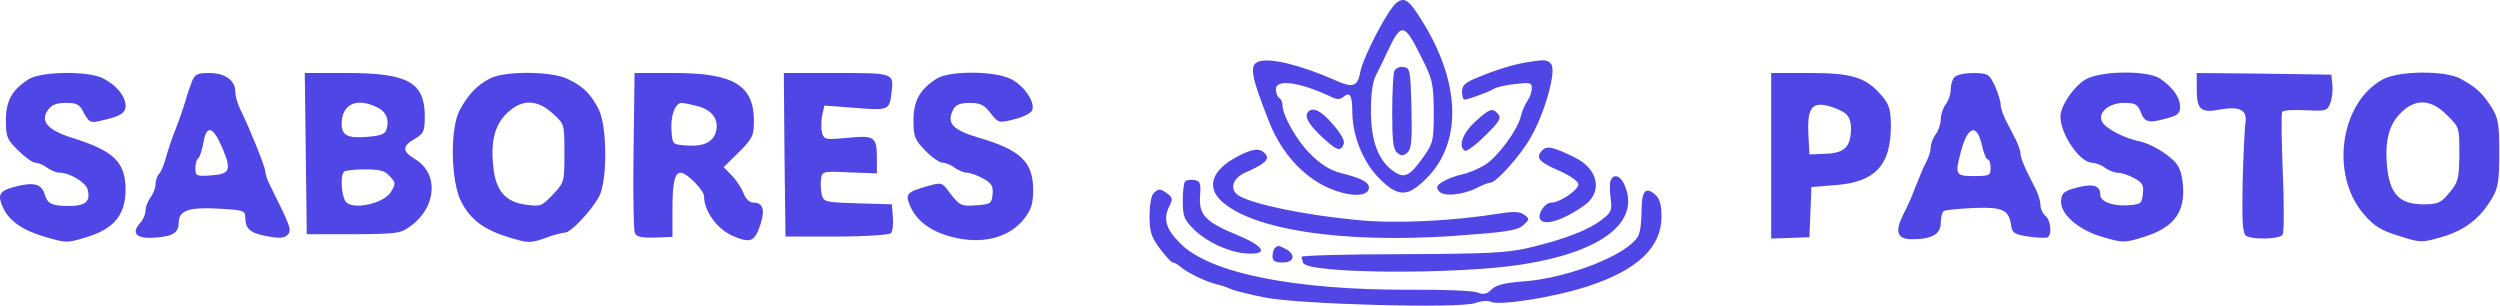
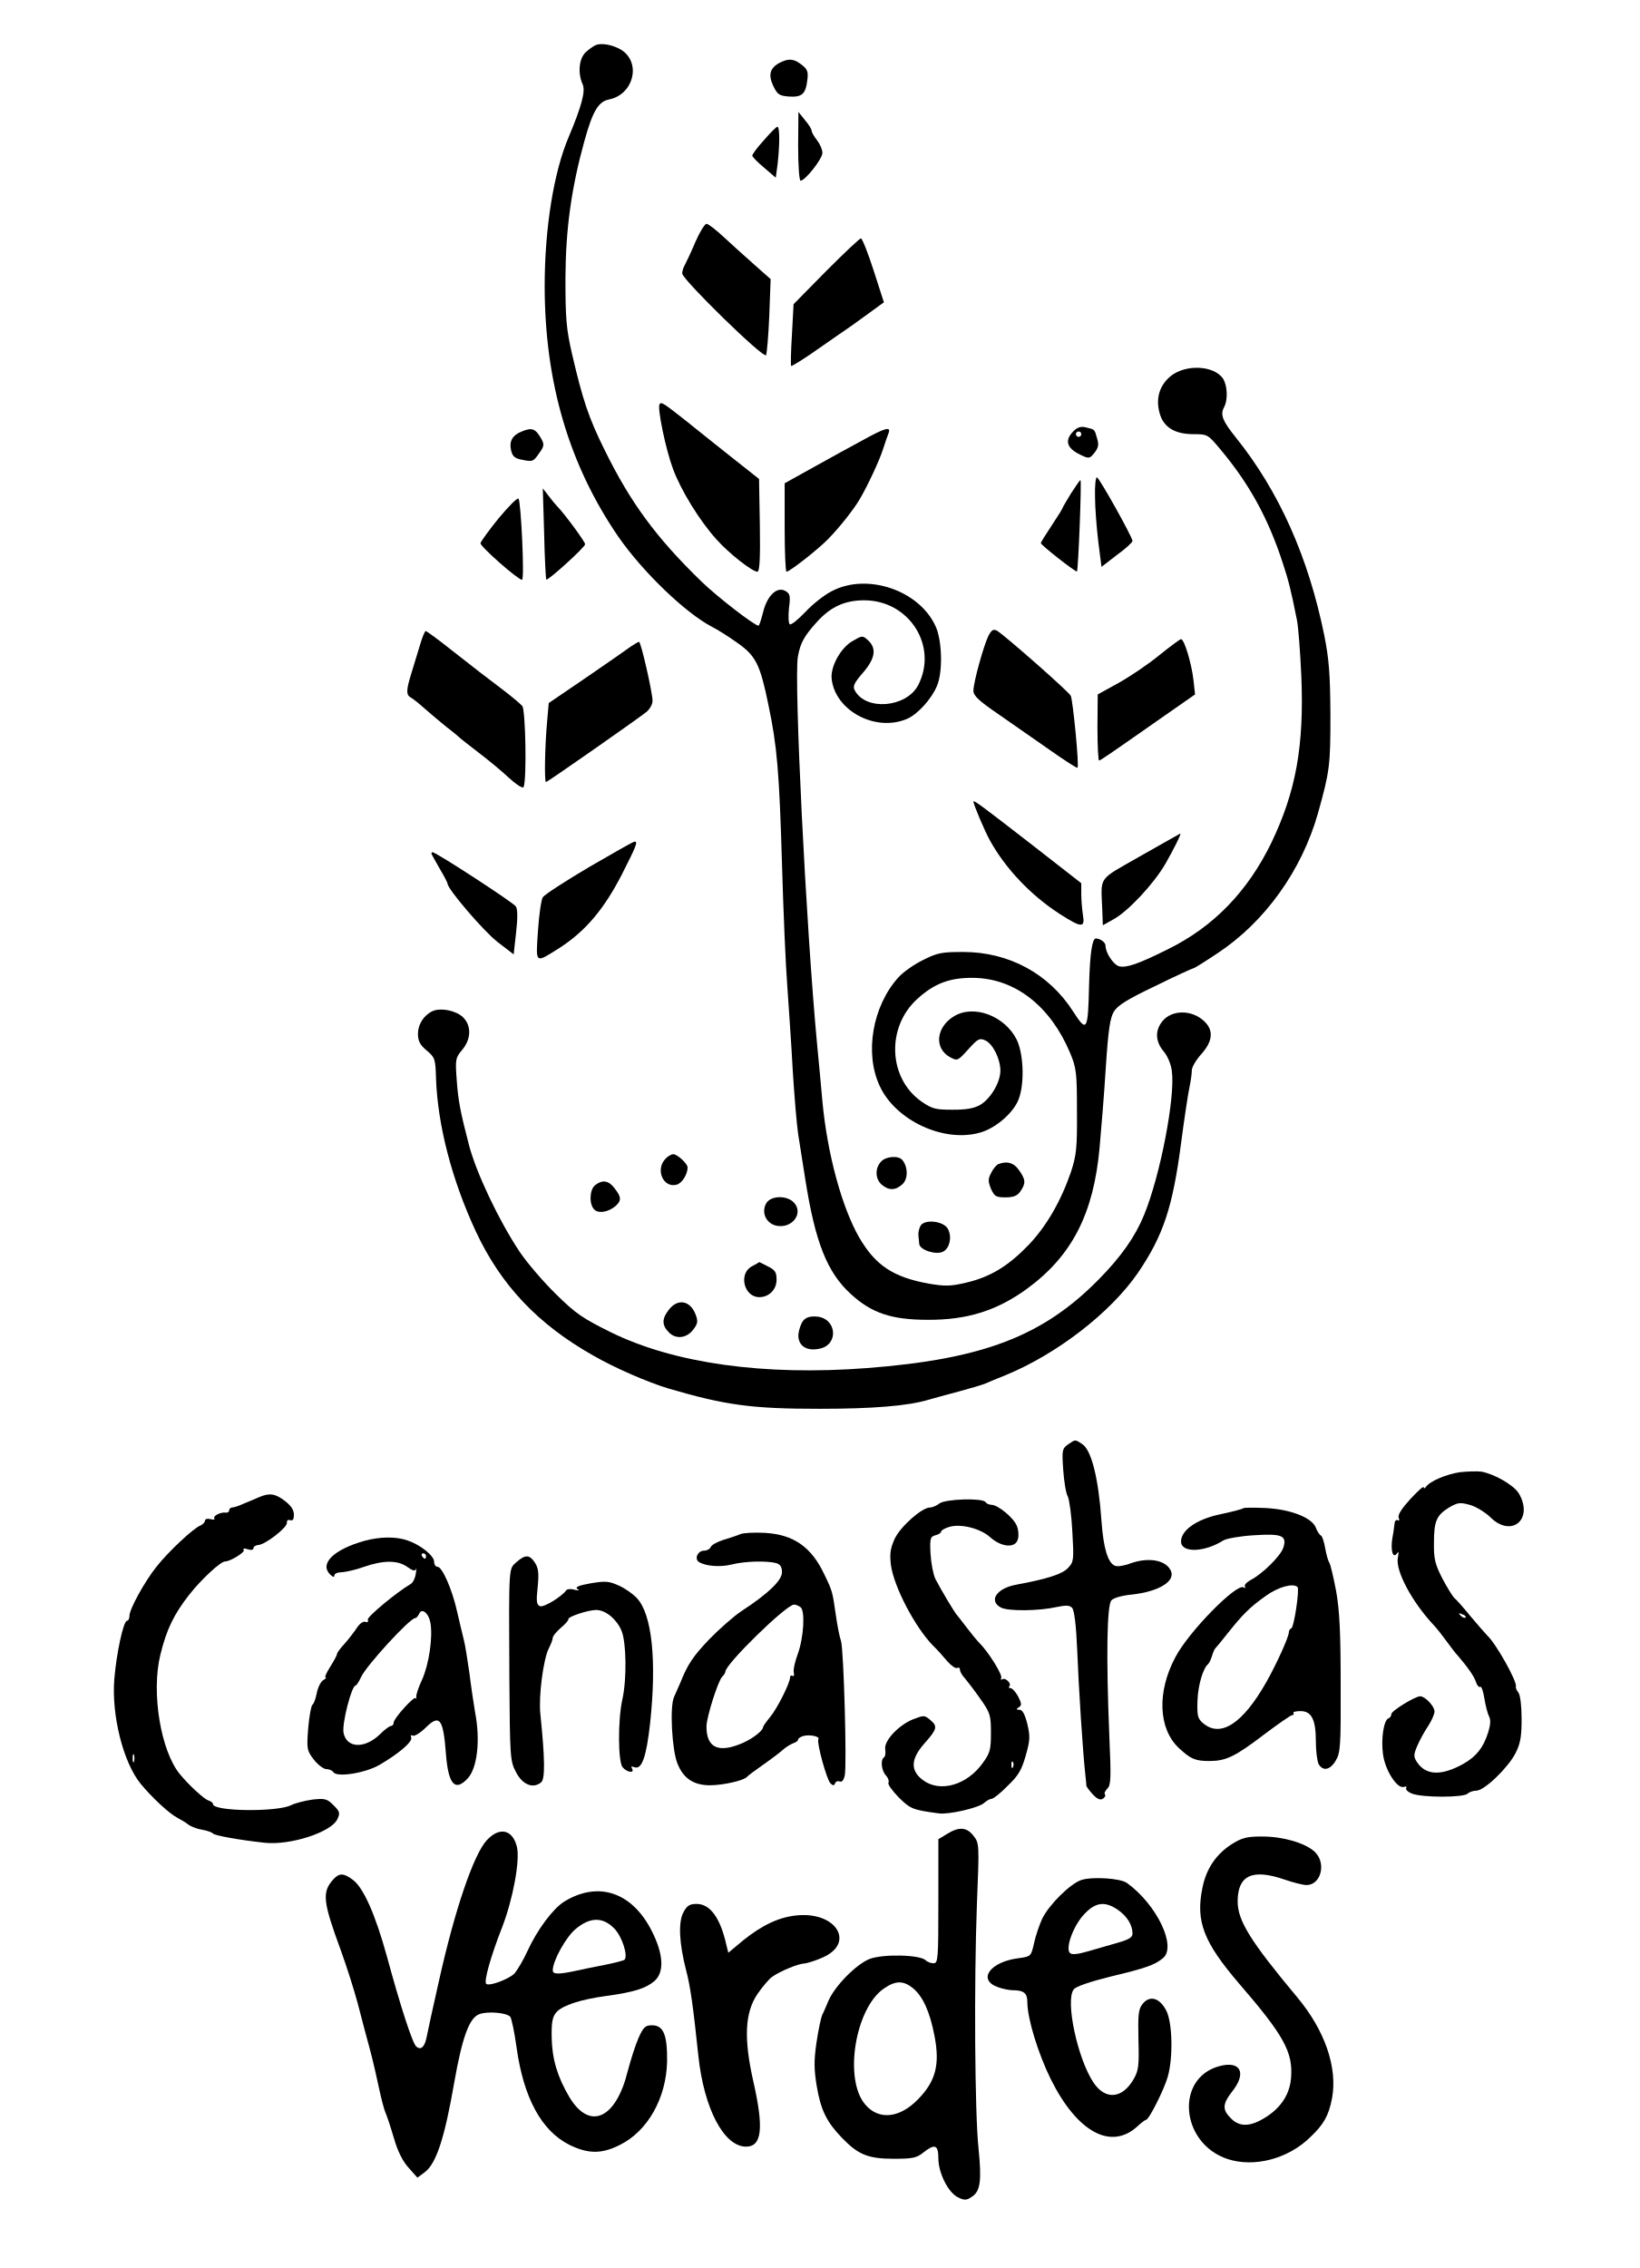
- <svg xmlns="http://www.w3.org/2000/svg" width="752" height="92" preserveAspectRatio="xMidYMid meet" version="1.0">
-   <g>
-     <g id="svg_25">
-       <path fill="#4f46e5" id="svg_2" d="m420.176,0.757c-2.5,1.7 -10.1,16.2 -11,20.9c-0.8,4.4 -2.2,4.9 -7.5,2.5c-10.2,-4.5 -19.4,-6.8 -22.9,-5.7c-3.1,1 -2.6,4 2.9,18c4.5,11.7 13.7,20.1 23.8,21.9c3.9,0.7 6.3,-0.1 6.3,-2c0,-1.6 -2.4,-2.8 -8.8,-4.4c-2.9,-0.8 -5.8,-2.6 -8.7,-5.5c-4.2,-4.1 -8.5,-11.7 -8.5,-14.9c0,-0.8 -0.4,-1.8 -1,-2.1c-0.5,-0.3 -1,-1.5 -1,-2.6c0,-3.2 7.2,-2.2 16.7,2.3c1.6,0.8 2.6,0.8 3.6,0c2,-1.7 2.7,-0.5 2.7,4.7c0.1,7.2 3.3,15 8.1,19.8c5.7,5.7 8.5,5.7 14.2,0c10.6,-10.6 10.3,-28.1 -0.6,-46.2c-4.5,-7.4 -5.8,-8.5 -8.3,-6.7zm7.1,15.9c3.7,7.3 3.9,8.3 4,17c0,8.6 -0.2,9.4 -3,13.4c-4.2,5.9 -5.7,6.7 -8.9,4.6c-4.7,-3.1 -7,-9.2 -7,-18.2c0,-5.4 0.5,-9 1.6,-11c0.9,-1.7 2.4,-4.8 3.4,-7c4.1,-8.7 5,-8.6 9.9,1.2z" />
-       <path fill="#4f46e5" id="svg_3" d="m419.376,21.457c-0.3,0.9 -0.6,6.5 -0.6,12.5c0,8.3 0.3,11 1.5,12c1.2,1 1.8,1 3,0c1.3,-1.1 1.5,-3.5 1.3,-13.4c-0.3,-11.5 -0.4,-12.1 -2.4,-12.4c-1.3,-0.2 -2.4,0.4 -2.8,1.3z" />
-       <path fill="#4f46e5" id="svg_4" d="m459.776,18.657c-3.8,0.5 -10,2.4 -15.2,4.6c-3.8,1.5 -4.8,2.4 -4.8,4.3c0,1.3 0.3,2.4 0.8,2.4c1.1,0 7.5,-2.4 8.9,-3.3c0.7,-0.4 3.5,-1.1 6.3,-1.4c4.5,-0.5 5,-0.4 5,1.3c0,1.1 -0.6,2.8 -1.4,3.9c-0.7,1.1 -1.6,3.1 -1.9,4.5c-1,4.2 -6.8,12 -10.6,14.5c-2,1.3 -5.2,2.6 -7.1,3c-1.9,0.4 -4.5,1.4 -5.8,2.2c-1.9,1.2 -2.1,1.7 -1.1,2.9c1.4,1.7 7.3,1.1 11.7,-1.2c1.5,-0.8 3.2,-1.4 3.7,-1.4c1.8,0 9,-8.1 12.1,-13.5c4.3,-7.4 7.9,-20.2 6.2,-22.2c-1,-1.3 -2,-1.4 -6.8,-0.6z" />
-       <path fill="#4f46e5" id="svg_5" d="m8.576,23.857c-5,3.2 -6.8,6.5 -6.8,12.3c0,5 0.3,5.8 3.7,9.1c2,2 4.3,3.7 5.2,3.7c0.9,0 2.5,0.7 3.5,1.5c1.1,0.8 2.8,1.5 3.8,1.5c2.9,0 7.6,2.8 8.3,4.8c1.1,3.7 -0.4,5.2 -5.4,5.2c-5.3,0 -6.6,-0.6 -7.5,-3.7c-0.9,-2.8 -3.1,-3.5 -8,-2.3c-4.8,1.1 -6,2.2 -5.1,4.9c1.5,4.8 5.6,8.1 12.7,10.2c6.9,2.1 7.1,2.1 13,0.3c8.3,-2.5 11.8,-6.7 11.8,-14.4c-0.1,-8.3 -3.5,-11.6 -16.4,-15.6c-7.1,-2.3 -9.3,-4.9 -7,-8.2c1.1,-1.6 2.5,-2.2 5.4,-2.2c3.4,0 4.2,0.4 5.5,3.1c1.5,2.7 2,3 4.8,2.3c6.1,-1.3 7.7,-2.3 7.7,-4.6c-0.1,-2.9 -2.7,-6.1 -6.8,-8.2c-4.4,-2.3 -18.7,-2.1 -22.4,0.3z" />
-       <path fill="#4f46e5" id="svg_6" d="m57.676,24.657c-0.6,1.6 -1.5,4.1 -1.9,5.8c-0.5,1.6 -1.8,5.5 -3,8.5c-1.2,3 -2.5,7 -3,8.9c-0.5,1.8 -1.3,3.8 -1.9,4.4c-0.6,0.6 -1.1,2 -1.1,3.2c0,1.1 -0.7,2.9 -1.5,3.9c-0.8,1.1 -1.5,2.9 -1.5,4c0,1.1 -0.7,2.7 -1.6,3.7c-2.9,3.2 -1.1,4.9 4.7,4.4c5.2,-0.4 6.9,-1.5 6.9,-4.6c0,-3.5 3.1,-4.6 11.8,-4.1c7.6,0.4 8.2,0.6 8.2,2.6c0,3.5 1.5,4.8 6.6,5.7c3.6,0.7 5.1,0.6 6.1,-0.4c1.4,-1.4 0.9,-2.6 -5.3,-15c-0.8,-1.6 -1.4,-3.4 -1.4,-4.2c0,-1.3 -5,-13.6 -7.6,-18.8c-0.8,-1.6 -1.4,-3.9 -1.4,-5.1c0,-3.4 -3.1,-5.6 -7.9,-5.6c-3.6,0 -4.3,0.4 -5.2,2.7zm9,19.4c3.1,7.1 2.6,8.3 -3.2,8.7c-4.4,0.3 -4.7,0.2 -4.7,-2.2c0,-1.4 0.4,-2.7 0.9,-3c0.4,-0.3 1.1,-2.4 1.5,-4.6c0.9,-5.4 2.8,-5.1 5.5,1.1z" />
-       <path fill="#4f46e5" id="svg_7" d="m91.976,46.157l0.3,24.3l14,0c13.3,-0.1 14.2,-0.2 17.3,-2.5c7.9,-5.8 8.4,-16 1.1,-20.2c-3.7,-2.2 -3.7,-3.9 0.1,-6c2.7,-1.6 3,-2.2 3,-7c-0.1,-10 -5.1,-12.8 -23.5,-12.8l-12.6,0l0.3,24.2zm21.2,-14c2.9,1.2 4,3.8 3.1,6.7c-0.4,1.5 -1.8,2 -5.8,2.3c-5.9,0.5 -7.7,-0.4 -7.7,-3.9c0,-5.8 4.3,-8 10.4,-5.1zm4.1,20.9c1.8,1.9 1.8,2.2 0.3,4.7c-2,3.3 -10.7,5.4 -13.3,3.2c-1.5,-1.2 -2.1,-8 -0.8,-9.3c0.3,-0.4 3.2,-0.7 6.3,-0.7c4.5,0 6.1,0.4 7.5,2.1z" />
-       <path fill="#4f46e5" id="svg_8" d="m147.276,23.657c-3.8,2 -6.4,4.7 -8.9,9.3c-3.1,5.4 -2.8,21.8 0.4,27.8c2.8,5.4 6.9,8.4 14.5,10.7c5.6,1.7 6.2,1.7 10.6,0.2c2.6,-1 5.3,-1.7 6.1,-1.7c1.7,0 7.7,-6.3 10.2,-10.8c2.6,-4.7 2.5,-21.6 -0.2,-26.5c-2.4,-4.5 -4.5,-6.6 -9,-8.8c-4.8,-2.5 -19.2,-2.6 -23.7,-0.2zm19,10.5c3.5,3.1 3.5,3.2 3.5,11.9c0,8.6 0,8.8 -3.5,12.5c-3.3,3.5 -3.7,3.6 -8.2,3c-5.9,-0.8 -8.8,-4.1 -9.6,-10.6c-1,-8.1 0.2,-13.1 3.9,-16.8c4.5,-4.4 9.1,-4.4 13.9,0z" />
-       <path fill="#4f46e5" id="svg_9" d="m190.576,45.157c-0.2,12.8 0,24 0.4,24.9c0.5,1.2 2,1.5 6,1.4l5.3,-0.2l0,-8.4c0,-8.1 0.7,-10.9 2.5,-10.9c1.8,0 7,5.3 7,7.1c0,4.4 3.9,9.8 8.6,11.9c5.4,2.3 6.7,1.8 8.4,-3.6c1.4,-4.2 0.7,-6.4 -2,-6.4c-1.3,0 -2.4,-1 -3.1,-2.8c-0.6,-1.5 -2.1,-3.9 -3.5,-5.3l-2.5,-2.6l4.6,-4.5c4.1,-4.1 4.5,-5 4.5,-9.4c0,-10.7 -6.1,-14.4 -24.1,-14.4l-11.8,0l-0.3,23.2zm19.4,-13.2c4.3,1.2 6.3,4 5.4,7.6c-0.8,3.2 -3.8,4.6 -8.9,4.2c-4.2,-0.3 -4.2,-0.3 -4.5,-4.5c-0.3,-4.5 1.1,-8.3 3.1,-8.3c0.7,0 2.9,0.5 4.9,1z" />
-       <path fill="#4f46e5" id="svg_10" d="m235.976,46.557l0.3,24.6l15.4,0c8.4,0 15.8,-0.5 16.3,-1c0.5,-0.5 0.8,-2.7 0.6,-4.8l-0.3,-3.9l-10.2,-0.3c-9.9,-0.3 -10.3,-0.4 -10.9,-2.6c-0.3,-1.3 -0.4,-3.5 -0.2,-4.7c0.3,-2.3 0.5,-2.4 8.6,-2l8.2,0.3l0,-4.3c0,-6.8 -0.7,-7.2 -8.8,-6.4c-6.6,0.6 -7,0.6 -7.7,-1.4c-0.3,-1.2 -0.3,-3.5 0,-5.2l0.7,-3.1l9.3,0.7c10,0.8 10.3,0.7 10.9,-4.6c0.7,-5.9 0.8,-5.9 -16.5,-5.9l-15.9,0l0.2,24.6z" />
-       <path fill="#4f46e5" id="svg_11" d="m281.576,23.757c-5,3.3 -6.8,6.6 -6.8,12.5c0,4.8 0.4,5.8 3.5,9c2,2.1 4.4,3.7 5.3,3.7c0.9,0 2.6,0.7 3.6,1.5c1.1,0.8 2.8,1.5 3.7,1.5c1,0 3.1,0.8 4.8,1.7c2.6,1.5 3.1,2.3 2.9,4.8c-0.3,2.8 -0.6,3 -5,3.3c-4.7,0.3 -4.9,0.2 -8.6,-4.7c-1.7,-2.2 -2,-2.2 -6.2,-1c-6,1.7 -6.5,2.3 -5.1,5.7c1.9,4.6 6.1,7.8 12.6,9.5c9.1,2.4 17.4,0.3 21.9,-5.6c2.1,-2.7 2.6,-4.5 2.6,-8.8c-0.1,-8.2 -3.9,-11.8 -16.3,-15.4c-8,-2.4 -9.9,-4.4 -7.7,-8.6c0.8,-1.4 2.1,-1.9 5,-1.9c3.1,0 4.3,0.6 6.2,3.1c2.4,3 2.5,3 7.2,1.8c2.6,-0.6 5,-1.9 5.3,-2.7c1,-2.5 -2.6,-7.6 -6.6,-9.5c-5.2,-2.4 -18.6,-2.4 -22.3,0.1z" />
-       <path fill="#4f46e5" id="svg_12" d="m532.776,46.857l0,24.9l5.8,-0.2l5.7,-0.2l0.3,-7.5l0.3,-7.6l7.4,-0.6c11.7,-0.9 16.4,-5.9 16.5,-17.4c0,-5.2 -0.4,-6.6 -2.6,-9.3c-4.8,-5.7 -8.9,-7 -21.9,-7l-11.5,0l0,24.9zm21.8,-13.1c1.6,1.1 2.2,2.4 2.2,5.1c-0.1,5.4 -2,7.2 -7.7,7.4l-4.8,0.2l-0.3,-5.7c-0.4,-7.7 0.8,-9.9 5.1,-9.1c1.7,0.3 4.2,1.3 5.5,2.1z" />
-       <path fill="#4f46e5" id="svg_13" d="m587.976,23.157c-0.7,0.7 -1.2,2.3 -1.2,3.7c0,1.5 -0.7,3.5 -1.5,4.5c-0.8,1.1 -1.5,3.1 -1.5,4.5c0,1.4 -0.7,3.5 -1.5,4.5c-0.8,1.1 -1.5,2.8 -1.5,3.9c0,1 -0.6,3.1 -1.4,4.5c-0.8,1.5 -2.1,4.7 -3.1,7.2c-0.9,2.5 -2.6,6.4 -3.8,8.6c-2.6,5.3 -1.8,7.4 2.7,7.4c5.9,0 8.6,-1.5 8.6,-4.9c0,-1.6 0.4,-3.3 1,-3.6c0.5,-0.3 4.6,-0.7 9,-0.9c8.7,-0.3 10.5,0.5 11.2,5.4c0.3,2.1 1,2.6 5.2,3.2c2.8,0.4 5.3,0.5 5.8,0.2c1.3,-0.9 0.9,-5.1 -0.7,-6.4c-0.8,-0.7 -1.5,-2.1 -1.5,-3.2c0,-1.1 -0.6,-3.2 -1.3,-4.6c-0.8,-1.5 -2.1,-4.2 -3,-6c-0.9,-1.9 -1.7,-4 -1.7,-4.9c0,-0.8 -0.7,-2.8 -1.5,-4.4c-0.8,-1.6 -2.2,-4.2 -3,-5.8c-0.8,-1.6 -1.5,-3.7 -1.5,-4.7c0,-0.9 -0.8,-3.5 -1.7,-5.5c-1.7,-3.6 -2.1,-3.8 -6.3,-3.9c-2.6,0 -5.1,0.5 -5.8,1.2zm8.2,20.6c0.5,2.3 1.3,4.2 1.7,4.2c0.5,0 0.9,1.1 0.9,2.5c0,2.3 -0.3,2.5 -5,2.5c-5.6,0 -5.8,-0.4 -3.9,-7.5c2.1,-7.7 4.8,-8.4 6.3,-1.7z" />
-       <path fill="#4f46e5" id="svg_14" d="m627.076,24.057c-3.5,2.2 -7.3,7.9 -7.3,11c0,5.3 5.8,13.8 9.5,13.9c1.1,0 2.9,0.7 3.9,1.5c1.1,0.8 2.8,1.5 3.8,1.5c1.1,0 3.3,0.7 4.9,1.6c2.5,1.3 3,2 2.7,4.7c-0.3,3 -0.6,3.2 -4.5,3.5c-4.5,0.3 -8.3,-1.1 -8.3,-3.1c0,-2.8 -2,-3.5 -6.8,-2.3c-3.9,1 -4.8,1.6 -5,3.8c-0.5,4.1 5.2,9.1 12.7,11.2c5.9,1.7 6.5,1.7 11.9,0c9.9,-3 13.3,-8.1 11.8,-17.7c-0.6,-3.4 -1.5,-4.8 -4.9,-7.3c-2.3,-1.7 -5.8,-3.4 -7.7,-3.8c-4.6,-0.9 -10.1,-3.7 -11.4,-5.8c-1.6,-2.7 1.8,-5.8 6.6,-5.8c3.1,0 4,0.4 4.8,2.4c1.3,3.4 2.3,3.8 7.4,2.4c4,-1 4.6,-1.6 4.6,-3.8c-0.1,-2.7 -2.1,-5.6 -6,-8.3c-3.8,-2.6 -18.4,-2.4 -22.7,0.4z" />
-       <path fill="#4f46e5" id="svg_15" d="m660.776,26.857c0,6.1 1.2,7.2 7,6.1c6.1,-1.1 8.4,0.2 7.6,4.3c-0.2,1.8 -0.6,9.9 -0.8,18c-0.2,11.9 0,15 1.1,15.7c2.1,1.2 9.8,1 10.9,-0.3c0.5,-0.7 0.5,-8.9 0.1,-18.7c-0.4,-9.6 -0.5,-17.9 -0.2,-18.3c0.3,-0.5 3.5,-0.7 7,-0.5c6.2,0.3 6.6,0.2 7.5,-2.2c0.5,-1.3 0.8,-3.8 0.6,-5.5l-0.3,-3l-20.2,-0.3l-20.3,-0.2l0,4.9z" />
-       <path fill="#4f46e5" id="svg_16" d="m716.776,23.857c-12.8,6.9 -16,28.6 -5.8,40.5c3.2,3.7 5.1,4.9 10.6,6.6c6.6,2.1 6.8,2.1 13,0.3c6.9,-2 11.5,-5.6 15,-11.6c1.9,-3.2 2.2,-5.3 2.2,-13.8c0,-8.7 -0.3,-10.4 -2.4,-13.7c-2.6,-4.1 -4.5,-5.9 -9.3,-8.5c-4.5,-2.5 -18.5,-2.4 -23.3,0.2zm19.3,10.8c3.7,3.6 3.7,3.7 3.7,11.7c-0.1,7.4 -0.3,8.4 -3,11.6c-2.6,3.1 -3.4,3.5 -7.8,3.5c-6.9,0 -9.8,-2.8 -10.8,-10.1c-1,-8.2 0.2,-13.6 3.8,-17.2c4.4,-4.6 9.2,-4.5 14.1,0.5z" />
-       <path fill="#4f46e5" id="svg_17" d="m393.276,33.957c-0.9,1.4 0.8,4 4.9,7.7c4,3.7 5.1,4 6,1.7c0.4,-1 -0.8,-3.2 -3.2,-5.9c-3.6,-4.3 -6.4,-5.6 -7.7,-3.5z" />
-       <path fill="#4f46e5" id="svg_18" d="m443.776,36.557c-3.8,3.5 -5.3,7.5 -3.1,8.8c0.4,0.3 3.2,-1.7 6,-4.5c4.2,-4.1 5,-5.3 4,-6.5c-1.7,-2 -2.5,-1.8 -6.9,2.2z" />
-       <path fill="#4f46e5" id="svg_19" d="m463.976,45.157c-2.2,2.2 -1.2,3.5 4.8,6.1c3.6,1.6 6,3.3 6,4.2c0,1.7 -5.6,5.5 -8.2,5.5c-1.9,0 -4.2,3.5 -3.3,5c1.3,2.1 6.9,0.3 13.2,-4.1c5.7,-4 4.4,-11 -2.8,-14.5c-6.3,-3.1 -8.3,-3.6 -9.7,-2.2z" />
-       <path fill="#4f46e5" id="svg_20" d="m372.276,47.057c-7.7,4 -9.5,9.1 -4.9,13.4c9.4,8.7 36.4,12.8 70,10.5c15.4,-1.1 18.9,-1.6 20.7,-3.1c2,-1.8 2.1,-2 0.5,-3.2c-1.3,-1 -3.1,-1.1 -7,-0.5c-15,2.4 -32.2,3.2 -43.6,2c-15.5,-1.5 -30.1,-4.5 -35,-7.1c-3.2,-1.7 -2.5,-5.2 1.3,-7c6.3,-2.8 7.7,-4.1 6.4,-5.7c-1.6,-1.9 -3.7,-1.8 -8.4,0.7z" />
-       <path fill="#4f46e5" id="svg_21" d="m484.476,54.357c-0.3,0.7 -0.3,3.1 0,5.3c0.5,3.7 0.2,4.3 -2.9,6.6c-3.9,3 -11.2,5.8 -21.8,8.3c-6.3,1.5 -12.6,1.8 -38,1.9c-16.8,0 -30.4,0.4 -30.3,0.8c0.1,0.4 0.3,1.2 0.5,1.8c1.1,3.3 46.1,3.6 65.8,0.5c24.3,-3.8 35.9,-12.9 30.8,-24.1c-1.2,-2.7 -3.3,-3.3 -4.1,-1.1z" />
-       <path fill="#4f46e5" id="svg_22" d="m356.476,54.557c-0.4,0.4 -0.7,3 -0.7,5.9c0,4.4 0.4,5.6 3.1,8.3c3.9,4 11.1,7.3 16.4,7.5c6.4,0.3 5,-2.2 -3,-5.5c-9.7,-4 -11.7,-6.1 -11.3,-11.8c0.3,-3.9 0,-4.5 -1.7,-4.8c-1.2,-0.2 -2.4,0 -2.8,0.4z" />
-       <path fill="#4f46e5" id="svg_23" d="m346.976,58.157c-0.7,0.7 -1.2,3.7 -1.2,6.8c0,4.7 0.5,6.3 3.1,9.8c1.7,2.3 3.5,4.2 3.9,4.2c0.5,0 1.5,0.6 2.2,1.2c1.7,1.6 7.5,4.5 10.8,5.3c1.4,0.3 3.4,1 4.5,1.5c1.1,0.5 5.6,1.6 10,2.5c10.3,2.1 58.6,3.4 63.5,1.7c1.8,-0.7 3.9,-0.8 4.6,-0.4c2.4,1.3 19.1,-1.3 29.4,-4.7c14.9,-4.9 22,-11.7 22,-20.9c0,-3.6 -0.5,-5.4 -1.9,-6.6c-2.9,-2.6 -4.1,-1.1 -4.1,5c0,3.1 -0.4,6.4 -1,7.4c-3,5.6 -20.9,12.7 -34.6,13.7c-5.6,0.4 -8.2,1.1 -9.5,2.4c-1.4,1.4 -2.4,1.7 -4.3,0.9c-1.3,-0.5 -10.4,-0.9 -20.3,-0.8c-34.8,0.1 -60.2,-5 -69,-13.9c-4.5,-4.4 -5.3,-7.5 -3.2,-11.5c0.9,-1.8 0.8,-2.4 -0.7,-3.5c-2.2,-1.6 -2.7,-1.6 -4.2,-0.1z" />
-       <path fill="#4f46e5" id="svg_24" d="m383.476,74.657c-0.4,0.3 -0.7,1.5 -0.7,2.5c0,1.3 0.8,1.8 3,1.8c3.5,0 4.1,-2.3 1.1,-4c-2.3,-1.2 -2.6,-1.2 -3.4,-0.3z" />
-     </g>
+ <svg xmlns="http://www.w3.org/2000/svg" version="1.0" width="608pt" height="841pt" viewBox="0 0 608 841" preserveAspectRatio="xMidYMid meet">
+   <g transform="translate(0,841) scale(0.1,-0.1)" fill="#000000" stroke="none">
+     <path d="M2210 8243 c-8 -3 -25 -15 -37 -26 -26 -23 -31 -79 -12 -120 11 -25 -4 -81 -52 -195 -55 -129 -89 -337 -89 -552 0 -357 90 -663 273 -930 90 -130 249 -283 347 -334 20 -10 63 -37 95 -60 68 -48 84 -79 115 -231 32 -152 40 -248 50 -585 5 -179 14 -386 20 -460 5 -74 15 -214 20 -310 6 -96 15 -202 20 -235 5 -33 17 -107 26 -165 37 -236 81 -348 170 -429 76 -70 151 -95 284 -95 146 -1 258 34 370 116 166 122 246 278 268 523 6 66 17 200 23 297 9 139 16 184 30 207 14 23 51 46 154 95 75 37 139 66 142 66 3 0 43 25 88 55 177 117 313 308 373 520 44 157 46 178 46 365 -1 151 -5 205 -23 295 -59 290 -168 534 -328 733 -49 61 -58 84 -44 111 16 28 13 83 -4 108 -35 49 -140 53 -195 7 -40 -34 -54 -81 -40 -134 14 -54 56 -80 127 -80 52 0 53 -1 102 -60 105 -126 175 -253 229 -420 20 -61 29 -94 52 -210 5 -25 12 -117 16 -205 11 -262 -20 -430 -111 -620 -88 -181 -215 -312 -384 -395 -108 -54 -154 -70 -181 -63 -21 6 -50 50 -50 76 0 13 -20 27 -36 27 -14 0 -22 -60 -25 -171 -4 -173 -8 -179 -59 -100 -90 141 -239 221 -408 221 -79 0 -96 -3 -149 -30 -33 -16 -74 -45 -91 -64 -96 -106 -127 -282 -69 -404 59 -127 237 -210 371 -172 55 15 117 67 140 115 26 54 24 172 -3 229 -44 89 -160 133 -234 87 -66 -41 -73 -118 -14 -151 28 -15 29 -14 68 29 35 39 42 43 63 33 28 -12 56 -69 56 -112 0 -43 -35 -102 -73 -126 -24 -14 -51 -19 -104 -19 -63 0 -76 3 -115 30 -124 86 -132 276 -16 381 64 58 121 79 208 78 154 -2 285 -104 358 -277 24 -57 26 -74 26 -217 1 -137 -2 -163 -22 -225 -37 -108 -91 -202 -157 -271 -76 -79 -142 -119 -231 -140 -59 -14 -79 -14 -139 -4 -132 24 -198 67 -259 172 -64 112 -118 310 -136 504 -5 54 -13 146 -19 204 -42 442 -87 1360 -72 1445 9 51 24 77 69 127 52 58 105 82 177 82 167 0 275 -170 200 -315 -44 -83 -194 -96 -235 -19 -8 15 -3 27 30 65 46 53 52 91 19 121 -20 18 -21 18 -57 -3 -43 -24 -81 -92 -78 -137 10 -119 161 -202 279 -152 39 16 92 74 112 123 22 51 19 168 -5 220 -60 134 -254 200 -385 131 -28 -14 -72 -49 -98 -77 -27 -28 -52 -49 -58 -46 -5 4 -6 30 -3 60 6 46 4 54 -14 64 -31 17 -67 -18 -82 -79 -7 -27 -14 -50 -17 -50 -15 0 -153 107 -211 163 -168 163 -264 293 -361 491 -58 117 -80 184 -119 351 -22 96 -25 132 -25 285 1 182 22 332 70 506 31 112 52 147 91 155 91 18 121 134 48 183 -30 19 -74 28 -96 19z" />
+     <path d="M2895 8179 c-39 -19 -47 -45 -28 -86 16 -34 23 -38 59 -41 48 -3 62 9 68 61 4 30 1 40 -21 57 -28 22 -47 24 -78 9z" />
+     <path d="M2960 7868 c0 -71 4 -128 9 -128 17 0 81 81 81 103 0 12 -9 33 -20 47 -11 14 -20 30 -20 35 0 6 -11 24 -25 40 l-24 30 -1 -127z" />
+     <path d="M2833 7890 c-24 -26 -43 -52 -43 -57 0 -5 20 -25 44 -45 l43 -37 7 52 c8 71 8 137 -1 137 -5 -1 -27 -23 -50 -50z" />
+     <path d="M2579 7513 c-16 -38 -34 -76 -39 -85 -6 -10 -10 -24 -10 -32 0 -22 303 -318 311 -303 3 6 9 73 12 147 l5 135 -61 54 c-34 30 -85 76 -114 103 -28 26 -56 48 -63 48 -6 0 -25 -30 -41 -67z" />
+     <path d="M3064 7405 l-121 -123 -6 -113 c-4 -62 -5 -114 -3 -116 2 -2 46 25 97 61 52 36 109 76 127 88 18 13 52 38 76 55 l44 32 -38 118 c-21 65 -42 118 -47 119 -4 1 -62 -54 -129 -121z" />
+     <path d="M2446 6911 c-9 -14 23 -168 50 -240 30 -81 99 -192 160 -260 47 -53 134 -121 153 -121 8 0 11 48 9 172 l-3 172 -105 83 c-58 46 -132 105 -164 131 -86 68 -94 73 -100 63z" />
+     <path d="M3981 6811 c-34 -34 -25 -63 25 -87 33 -16 35 -15 53 7 14 18 17 30 10 52 -10 36 -8 34 -41 42 -19 5 -32 1 -47 -14z m29 -11 c0 -5 -4 -10 -10 -10 -5 0 -10 5 -10 10 0 6 5 10 10 10 6 0 10 -4 10 -10z" />
+     <path d="M1935 6810 c-34 -13 -47 -36 -40 -68 5 -23 13 -31 37 -36 44 -9 45 -9 68 24 18 25 19 32 8 52 -22 39 -35 44 -73 28z" />
+     <path d="M3200 6778 c-41 -22 -123 -67 -182 -100 l-108 -60 0 -164 c0 -90 3 -164 7 -164 11 0 116 82 153 120 40 40 98 113 119 150 30 51 74 146 86 185 7 22 16 48 20 58 11 27 -12 21 -95 -25z" />
+     <path d="M4061 6568 c0 -40 6 -115 12 -166 l12 -94 57 44 c32 23 58 47 58 52 0 14 -124 236 -132 236 -5 0 -8 -33 -7 -72z" />
+     <path d="M3971 6579 c-17 -28 -31 -52 -31 -54 0 -2 -18 -31 -40 -64 -22 -33 -40 -62 -40 -65 0 -7 130 -109 134 -105 5 6 18 339 13 339 -2 0 -18 -23 -36 -51z" />
+     <path d="M2018 6432 c2 -92 6 -169 8 -171 5 -6 144 120 144 131 0 9 -75 111 -103 140 -7 7 -22 25 -33 40 l-21 27 5 -167z" />
+     <path d="M1850 6489 c-36 -44 -66 -86 -68 -93 -3 -11 139 -136 154 -136 10 0 -4 292 -13 301 -5 4 -37 -29 -73 -72z" />
+     <path d="M3666 6053 c-18 -37 -56 -173 -56 -204 0 -19 19 -37 98 -91 53 -37 139 -97 191 -133 51 -36 95 -64 97 -62 7 6 -17 250 -25 267 -8 16 -245 224 -273 241 -14 7 -20 4 -32 -18z" />
+     <path d="M1556 6013 c-10 -32 -24 -79 -32 -105 -18 -59 -18 -75 0 -85 8 -4 29 -21 48 -38 18 -16 56 -48 83 -70 28 -21 52 -42 55 -45 3 -3 32 -25 64 -50 33 -25 83 -66 112 -93 33 -30 54 -42 56 -35 12 31 7 285 -5 300 -7 8 -41 37 -77 64 -82 62 -79 60 -185 143 -49 39 -93 71 -96 71 -4 0 -14 -26 -23 -57z" />
+     <path d="M4300 5981 c-40 -33 -108 -79 -151 -103 l-78 -43 -1 -122 c0 -68 3 -123 6 -123 5 0 24 13 247 169 l109 76 -6 54 c-7 61 -34 151 -46 151 -4 0 -40 -27 -80 -59z" />
+     <path d="M2340 6013 c-13 -10 -87 -61 -164 -114 l-141 -96 -6 -69 c-8 -87 -11 -224 -4 -224 5 0 330 227 371 259 13 10 24 29 24 42 0 31 -43 219 -50 219 -3 0 -16 -8 -30 -17z" />
+     <path d="M3610 5438 c0 -11 43 -112 61 -144 58 -105 152 -204 259 -273 81 -52 95 -53 86 -3 -3 20 -6 55 -6 77 l0 40 -186 145 c-178 138 -214 165 -214 158z" />
+     <path d="M4230 5236 c-162 -93 -147 -71 -142 -202 l2 -55 41 23 c54 30 149 132 191 205 31 54 61 114 55 112 -1 0 -67 -38 -147 -83z" />
+     <path d="M2185 5195 c-88 -52 -165 -102 -172 -112 -6 -10 -14 -66 -18 -126 -8 -123 -12 -120 80 -62 96 62 165 143 232 274 53 104 60 122 46 120 -5 0 -80 -43 -168 -94z" />
+     <path d="M1600 5245 c0 -2 14 -27 30 -55 17 -28 30 -54 30 -57 0 -20 133 -175 184 -215 l61 -47 9 81 c6 53 6 87 -1 97 -9 14 -296 201 -309 201 -2 0 -4 -2 -4 -5z" />
+     <path d="M1605 4661 c-33 -15 -55 -49 -55 -85 0 -26 8 -41 32 -61 31 -26 33 -31 35 -104 6 -173 59 -377 148 -568 93 -199 230 -344 436 -460 80 -46 202 -99 279 -122 212 -62 308 -75 560 -75 199 0 330 11 405 34 16 5 66 18 110 30 44 12 89 25 100 30 11 5 45 19 75 31 190 78 389 232 490 379 94 138 129 243 160 480 12 91 26 184 31 207 5 23 9 52 9 64 0 12 16 39 35 60 43 48 47 89 10 123 -46 43 -121 42 -155 -2 -27 -34 -25 -74 5 -110 15 -17 28 -49 31 -74 13 -96 -43 -387 -103 -533 -33 -81 -86 -156 -169 -240 -207 -210 -429 -295 -859 -328 -381 -29 -714 17 -950 133 -105 52 -130 69 -204 142 -46 45 -106 115 -133 155 -77 115 -162 294 -189 398 -32 123 -40 166 -45 238 -6 79 -5 84 20 114 34 40 35 91 2 122 -26 24 -81 35 -111 22z" />
+     <path d="M2467 4112 c-37 -40 -7 -108 42 -95 20 5 41 38 41 64 0 14 -38 49 -53 49 -8 0 -21 -8 -30 -18z" />
+     <path d="M3267 4102 c-23 -25 -21 -64 3 -85 26 -22 51 -22 77 2 21 20 21 62 0 89 -14 18 -62 15 -80 -6z" />
+     <path d="M3702 4093 c-7 -3 -19 -17 -26 -32 -12 -22 -12 -31 -1 -59 13 -28 18 -32 54 -32 30 0 44 6 55 22 21 30 20 44 -5 79 -19 28 -45 35 -77 22z" />
+     <path d="M2208 4016 c-22 -16 -24 -72 -4 -91 15 -16 52 -10 79 13 22 20 22 33 -4 66 -22 29 -45 32 -71 12z" />
+     <path d="M2841 3947 c-18 -34 0 -73 38 -82 58 -12 102 45 66 85 -26 29 -88 27 -104 -3z" />
+     <path d="M3413 3863 c-5 -10 -8 -25 -7 -33 1 -8 2 -23 3 -32 1 -23 63 -43 89 -29 24 13 33 53 18 83 -15 31 -90 39 -103 11z" />
+     <path d="M2788 3714 c-50 -27 -29 -114 28 -114 36 0 64 28 64 65 0 28 -6 36 -32 49 -17 9 -32 16 -32 16 -1 -1 -13 -8 -28 -16z" />
+     <path d="M2481 3554 c-27 -34 -27 -58 0 -85 26 -26 66 -22 91 12 16 21 17 30 8 54 -20 53 -66 61 -99 19z" />
+     <path d="M2979 3513 c-8 -10 -16 -32 -18 -50 -3 -42 29 -65 79 -54 72 15 63 113 -11 119 -24 2 -40 -3 -50 -15z" />
+     <path d="M3961 3054 c-22 -16 -23 -21 -18 -94 3 -43 10 -87 17 -99 6 -13 14 -72 17 -132 6 -104 5 -111 -16 -133 -21 -23 -78 -41 -191 -62 -74 -13 -105 -60 -58 -85 26 -14 141 -13 207 2 34 7 47 7 57 -3 8 -9 15 -62 19 -158 5 -135 21 -380 30 -460 2 -19 4 -38 4 -42 1 -4 11 -18 24 -32 16 -17 27 -22 37 -16 8 5 11 12 8 16 -4 3 0 13 9 22 13 13 14 39 7 196 -12 291 -9 485 8 502 8 9 41 18 74 21 103 11 167 51 145 91 -20 38 -83 48 -148 25 -23 -9 -49 -13 -58 -9 -26 10 -43 65 -50 166 -11 158 -37 262 -71 285 -28 18 -25 18 -53 -1z" />
+     <path d="M5415 2951 c-50 -7 -114 -34 -127 -55 -5 -6 -8 -7 -8 -1 0 6 -22 -14 -49 -43 -32 -35 -48 -59 -44 -70 4 -8 2 -13 -3 -9 -5 3 -11 -2 -12 -11 -1 -9 -4 -34 -8 -54 -8 -47 2 -80 17 -58 6 10 7 5 3 -17 -9 -47 51 -161 132 -248 11 -11 32 -38 48 -60 16 -22 35 -47 43 -55 36 -42 61 -77 67 -98 4 -12 11 -20 16 -17 4 3 11 -17 15 -43 4 -26 12 -56 17 -66 7 -13 6 -31 -3 -60 -18 -57 -44 -89 -91 -116 -82 -46 -140 -44 -173 6 -13 20 -13 27 1 60 9 21 27 54 40 73 13 20 24 44 24 55 0 19 -35 56 -53 56 -19 0 -107 -54 -107 -66 0 -7 -5 -14 -11 -16 -17 -6 -28 -76 -20 -133 8 -60 53 -130 78 -121 8 3 11 1 8 -4 -3 -6 6 -15 22 -21 37 -15 191 -15 206 0 6 6 21 11 32 11 30 0 118 85 146 140 18 36 22 61 22 127 0 48 -5 88 -12 97 -6 7 -11 18 -9 22 5 19 -75 161 -106 189 -6 6 -33 37 -61 70 -27 33 -55 65 -62 70 -6 6 -26 38 -44 72 -27 53 -32 73 -31 132 0 80 9 102 56 131 31 18 40 20 76 10 23 -6 57 -27 76 -45 78 -79 163 -10 107 87 -19 31 -90 72 -139 81 -16 2 -51 1 -79 -2z m20 -539 c-3 -3 -11 0 -18 7 -9 10 -8 11 6 5 10 -3 15 -9 12 -12z" />
+     <path d="M960 2858 c-14 -6 -39 -17 -57 -24 -17 -8 -36 -14 -42 -14 -6 0 -11 -5 -11 -10 0 -6 -6 -10 -12 -9 -19 3 -49 -12 -43 -21 3 -5 -4 -6 -15 -3 -11 3 -20 0 -20 -6 0 -6 -8 -14 -17 -18 -25 -9 -120 -98 -163 -153 -44 -55 -100 -157 -100 -182 0 -10 -4 -18 -9 -18 -13 0 -39 -119 -47 -216 -11 -134 33 -310 98 -389 42 -51 107 -111 135 -125 15 -8 35 -20 43 -27 9 -6 31 -15 50 -18 19 -3 37 -10 40 -14 4 -7 98 -24 190 -34 95 -11 249 39 271 87 11 23 9 29 -14 52 -24 24 -32 26 -78 21 -28 -4 -64 -13 -80 -21 -53 -26 -289 -23 -289 4 0 5 -8 11 -18 14 -15 5 -69 54 -104 96 -72 86 -108 305 -73 445 23 94 50 149 107 222 45 57 116 123 133 123 19 0 74 34 69 42 -4 6 2 8 15 3 12 -4 21 -2 21 4 0 6 8 11 18 12 25 1 107 64 106 82 -1 9 4 13 12 10 10 -3 14 3 14 20 0 18 -11 34 -33 51 -36 28 -58 31 -97 14z m-463 -980 c-3 -7 -5 -2 -5 12 0 14 2 19 5 13 2 -7 2 -19 0 -25z" />
+     <path d="M3484 2835 c-10 -8 -26 -15 -35 -15 -30 0 -109 -70 -131 -116 -16 -36 -19 -55 -14 -97 11 -81 89 -230 156 -299 15 -14 39 -41 53 -58 15 -17 31 -28 37 -25 5 3 10 1 10 -6 0 -7 8 -22 19 -33 10 -12 36 -46 57 -76 36 -51 39 -60 39 -125 0 -62 -3 -75 -30 -112 -59 -83 -159 -111 -222 -64 -48 36 -46 79 7 138 46 52 48 62 19 86 -20 17 -23 17 -62 2 -55 -22 -110 -81 -104 -112 2 -13 0 -26 -4 -29 -15 -9 -10 -51 7 -68 8 -9 12 -21 9 -26 -4 -6 14 -30 38 -55 44 -43 51 -46 147 -59 36 -6 149 20 169 38 10 9 23 16 29 16 6 0 33 21 59 48 40 38 52 59 67 112 16 56 17 71 6 117 -9 36 -18 53 -29 53 -13 0 -13 2 -3 9 12 7 11 14 -2 40 -9 17 -22 31 -28 31 -6 0 -8 3 -5 7 10 9 -14 34 -26 26 -5 -3 -7 -1 -4 4 7 11 -47 97 -81 131 -10 10 -31 36 -47 57 -17 22 -32 42 -35 45 -8 7 -62 98 -81 135 -8 17 -16 58 -18 93 -3 57 -1 64 18 69 12 3 21 9 21 13 0 5 12 12 27 17 43 15 118 -4 155 -37 42 -38 95 -42 103 -7 4 12 2 35 -4 49 -11 29 -70 78 -94 78 -9 0 -19 5 -22 10 -10 16 -148 12 -171 -5z m273 -977 c-3 -8 -6 -5 -6 6 -1 11 2 17 5 13 3 -3 4 -12 1 -19z" />
+     <path d="M4610 2817 c-3 -3 -41 -13 -84 -22 -87 -18 -146 -59 -146 -101 0 -43 86 -41 157 4 12 7 62 16 112 19 106 7 125 -1 110 -47 -11 -31 -78 -97 -121 -119 -15 -8 -25 -19 -21 -24 3 -6 1 -7 -5 -3 -26 16 -204 -165 -253 -259 -69 -129 -63 -266 13 -337 44 -41 61 -48 113 -48 62 0 95 16 204 99 52 39 98 71 103 71 5 0 7 3 5 8 -3 4 9 7 26 7 41 0 57 -31 57 -113 0 -35 5 -72 10 -83 16 -28 43 -23 64 13 17 28 19 54 18 283 0 191 -4 274 -17 346 -10 52 -21 99 -25 104 -4 6 -11 29 -15 52 -4 24 -11 46 -16 49 -6 3 -14 16 -19 29 -14 37 -92 68 -185 73 -44 2 -82 2 -85 -1z m202 -292 c8 -8 -13 -150 -23 -153 -5 -2 -9 -8 -9 -14 0 -17 -44 -115 -84 -186 -87 -153 -169 -207 -234 -152 -20 17 -23 27 -21 84 2 58 21 121 40 136 3 3 10 16 14 30 4 14 10 27 14 30 3 3 24 28 45 55 56 70 81 95 140 137 45 33 102 49 118 33z" />
+     <path d="M2745 2721 c-11 -5 -39 -14 -62 -21 -23 -7 -44 -19 -47 -26 -3 -8 -14 -14 -25 -14 -23 0 -37 -30 -19 -42 26 -16 79 -20 123 -9 48 12 127 14 163 5 16 -5 22 -14 22 -34 0 -30 -49 -78 -150 -144 -30 -20 -84 -68 -120 -105 -60 -63 -80 -93 -107 -161 -6 -14 -16 -37 -23 -52 -17 -35 -8 -200 13 -249 22 -54 60 -79 120 -79 49 0 127 18 137 31 3 4 30 24 60 45 30 21 63 46 74 56 11 10 28 20 38 24 10 3 18 9 18 14 0 4 9 10 20 13 24 6 62 -2 55 -12 -7 -12 31 -151 45 -164 10 -9 13 -9 17 0 2 7 10 10 17 7 9 -3 15 5 19 23 8 44 -4 465 -14 498 -6 17 -14 59 -19 95 -13 88 -12 88 -42 150 -48 103 -114 150 -222 156 -39 2 -80 0 -91 -5z m223 -270 c19 -11 13 -114 -10 -176 -10 -27 -17 -58 -14 -68 2 -9 0 -15 -5 -11 -5 3 -9 0 -9 -6 0 -21 -48 -116 -74 -147 -14 -17 -26 -34 -26 -37 0 -13 -37 -42 -75 -59 -90 -39 -135 -19 -135 61 0 34 43 169 58 184 7 7 12 15 12 19 0 28 226 249 255 249 6 0 16 -4 23 -9z" />
+     <path d="M1350 2696 c-112 -32 -166 -84 -126 -124 10 -10 16 -12 16 -4 0 7 12 12 28 12 15 1 52 9 82 20 72 25 125 25 160 0 21 -15 30 -17 33 -8 2 7 2 0 -1 -17 -2 -16 -10 -33 -18 -38 -53 -31 -164 -123 -160 -133 3 -8 -1 -11 -9 -8 -8 3 -21 -6 -32 -23 -10 -15 -30 -41 -45 -58 -15 -16 -28 -33 -28 -38 0 -4 -11 -25 -25 -47 -14 -22 -22 -40 -18 -40 5 0 1 -5 -8 -10 -9 -5 -20 -27 -24 -47 -4 -21 -11 -41 -16 -44 -5 -3 -12 -42 -16 -87 -6 -78 -5 -83 21 -117 15 -19 36 -35 46 -35 10 0 22 -5 26 -11 12 -21 119 -4 172 27 72 42 123 86 117 101 -3 8 0 11 6 7 6 -3 28 10 48 30 52 51 65 33 75 -100 9 -112 34 -139 81 -88 35 38 47 141 27 244 -5 30 -15 96 -21 145 -7 50 -16 106 -21 125 -5 19 -16 67 -25 105 -18 81 -55 165 -72 165 -7 0 -13 8 -13 19 0 22 -51 63 -99 79 -43 15 -103 14 -161 -2z m230 -56 c0 -5 -2 -10 -4 -10 -3 0 -8 5 -11 10 -3 6 -1 10 4 10 6 0 11 -4 11 -10z m16 -246 c10 -54 -5 -156 -31 -213 -13 -28 -23 -57 -21 -64 1 -6 1 -9 -2 -4 -5 10 -81 -74 -82 -90 0 -7 -4 -13 -10 -13 -5 0 -23 -13 -40 -30 -57 -56 -125 -53 -136 5 -6 35 30 175 45 175 3 0 12 14 20 31 18 41 181 219 201 219 4 0 10 7 14 15 9 24 35 5 42 -31z" />
+     <path d="M1916 2618 c-30 -27 -29 -6 -27 -430 2 -298 3 -308 25 -350 24 -46 63 -62 93 -37 15 13 14 87 -3 253 -7 67 11 203 31 243 8 16 15 33 15 40 0 6 14 23 30 37 17 14 29 28 28 32 -4 8 72 34 103 34 35 0 76 -34 94 -77 18 -43 20 -180 3 -255 -17 -77 -16 -231 1 -251 15 -19 46 -24 35 -5 -5 8 -2 9 9 5 27 -10 44 37 58 163 25 233 7 404 -49 464 -15 16 -45 37 -68 47 -36 16 -49 17 -103 8 -45 -8 -59 -14 -50 -21 10 -6 6 -7 -10 -3 -13 4 -26 3 -30 -1 -18 -25 -84 -65 -98 -60 -13 5 -15 17 -9 71 5 51 3 70 -10 90 -20 31 -36 31 -68 3z" />
+     <path d="M3513 1610 l-33 -20 0 -230 c0 -215 -1 -230 -18 -230 -10 0 -23 5 -29 11 -21 21 -158 24 -208 5 -50 -20 -129 -100 -153 -156 -8 -19 -18 -43 -23 -52 -4 -9 -14 -55 -21 -102 -10 -69 -9 -101 1 -162 15 -88 36 -132 94 -192 60 -62 97 -77 192 -77 68 0 85 3 109 23 43 34 56 29 56 -21 0 -55 37 -128 73 -145 24 -12 32 -11 51 2 32 20 37 60 25 179 -14 130 -17 614 -6 907 9 222 9 225 -13 253 -25 32 -53 34 -97 7z m-129 -571 c38 -30 65 -89 82 -180 20 -105 4 -166 -60 -232 -69 -72 -147 -80 -197 -21 -81 94 -37 359 70 431 42 29 71 29 105 2z" />
+     <path d="M1806 1587 c-49 -52 -119 -257 -178 -522 -11 -49 -24 -108 -29 -130 -5 -22 -12 -56 -16 -75 -7 -39 -21 -54 -39 -39 -14 11 -59 150 -109 334 -43 156 -87 255 -126 284 -34 26 -51 26 -72 3 -44 -48 -40 -82 28 -267 20 -55 48 -143 62 -195 13 -52 34 -129 45 -170 11 -41 26 -106 34 -145 8 -38 19 -79 24 -90 5 -11 19 -53 31 -94 14 -49 33 -86 55 -110 l32 -36 27 20 c43 32 74 127 110 335 29 164 55 237 92 251 31 12 100 6 115 -9 5 -5 16 -58 24 -116 26 -185 92 -307 195 -359 69 -34 120 -35 187 -1 104 51 173 174 176 310 1 98 -13 134 -56 134 -25 0 -32 -7 -50 -47 -12 -27 -29 -82 -40 -123 -44 -178 -141 -221 -216 -97 -45 76 -65 143 -66 223 -1 57 3 76 18 93 23 25 89 47 186 60 102 14 145 28 177 55 37 32 34 99 -9 184 -73 146 -199 188 -325 111 -42 -26 -101 -105 -137 -184 -15 -33 -37 -70 -48 -83 -21 -21 -95 -49 -105 -38 -9 9 17 102 59 209 41 106 67 249 55 299 -16 64 -64 75 -111 25z m472 -328 c29 -29 52 -102 38 -116 -3 -3 -38 -12 -78 -20 -40 -8 -82 -16 -93 -19 -74 -16 -95 -16 -95 0 0 35 49 124 86 154 53 44 100 44 142 1z" />
+     <path d="M4567 1571 c-58 -38 -94 -91 -108 -163 -25 -123 5 -200 136 -353 166 -192 201 -255 193 -350 -5 -64 -41 -116 -104 -152 -51 -30 -89 -29 -119 2 -33 32 -31 54 5 100 54 68 31 114 -46 94 -167 -43 -147 -287 29 -345 97 -32 223 0 305 80 52 49 69 80 82 145 21 114 -26 252 -130 376 -172 206 -220 283 -220 354 0 97 54 123 175 81 32 -11 68 -20 80 -20 55 0 75 83 30 124 -35 32 -116 56 -194 56 -57 0 -74 -4 -114 -29z" />
+     <path d="M4011 1439 c-41 -13 -120 -91 -146 -144 -10 -22 -24 -62 -30 -90 -11 -49 -12 -50 -56 -56 -108 -13 -156 -81 -77 -108 17 -6 41 -11 54 -11 41 0 54 -11 54 -44 0 -61 40 -191 87 -286 98 -197 224 -265 322 -174 14 13 29 24 32 24 10 0 67 113 80 160 20 71 17 198 -5 243 -24 48 -61 60 -88 27 -16 -20 -18 -38 -16 -134 3 -97 0 -115 -18 -146 -42 -73 -105 -78 -149 -12 -59 89 -105 304 -73 345 8 11 58 28 138 48 130 31 163 43 193 68 52 43 -23 199 -134 279 -24 17 -126 24 -168 11z m135 -111 c34 -24 54 -56 54 -88 0 -14 -13 -22 -55 -34 -30 -9 -80 -23 -111 -32 -38 -11 -59 -13 -66 -6 -18 18 13 102 53 144 42 45 77 49 125 16z" />
+     <path d="M2534 1318 c-19 -37 -15 -114 10 -212 16 -59 27 -138 46 -320 21 -196 95 -336 177 -336 59 0 66 69 27 241 -36 159 -32 255 15 325 19 27 43 56 55 64 28 20 97 49 119 49 10 1 40 10 67 22 121 52 55 168 -89 157 -68 -5 -133 -35 -206 -94 l-54 -45 -7 28 c-22 100 -60 153 -110 153 -27 0 -36 -6 -50 -32z" />
  </g>
</svg>
